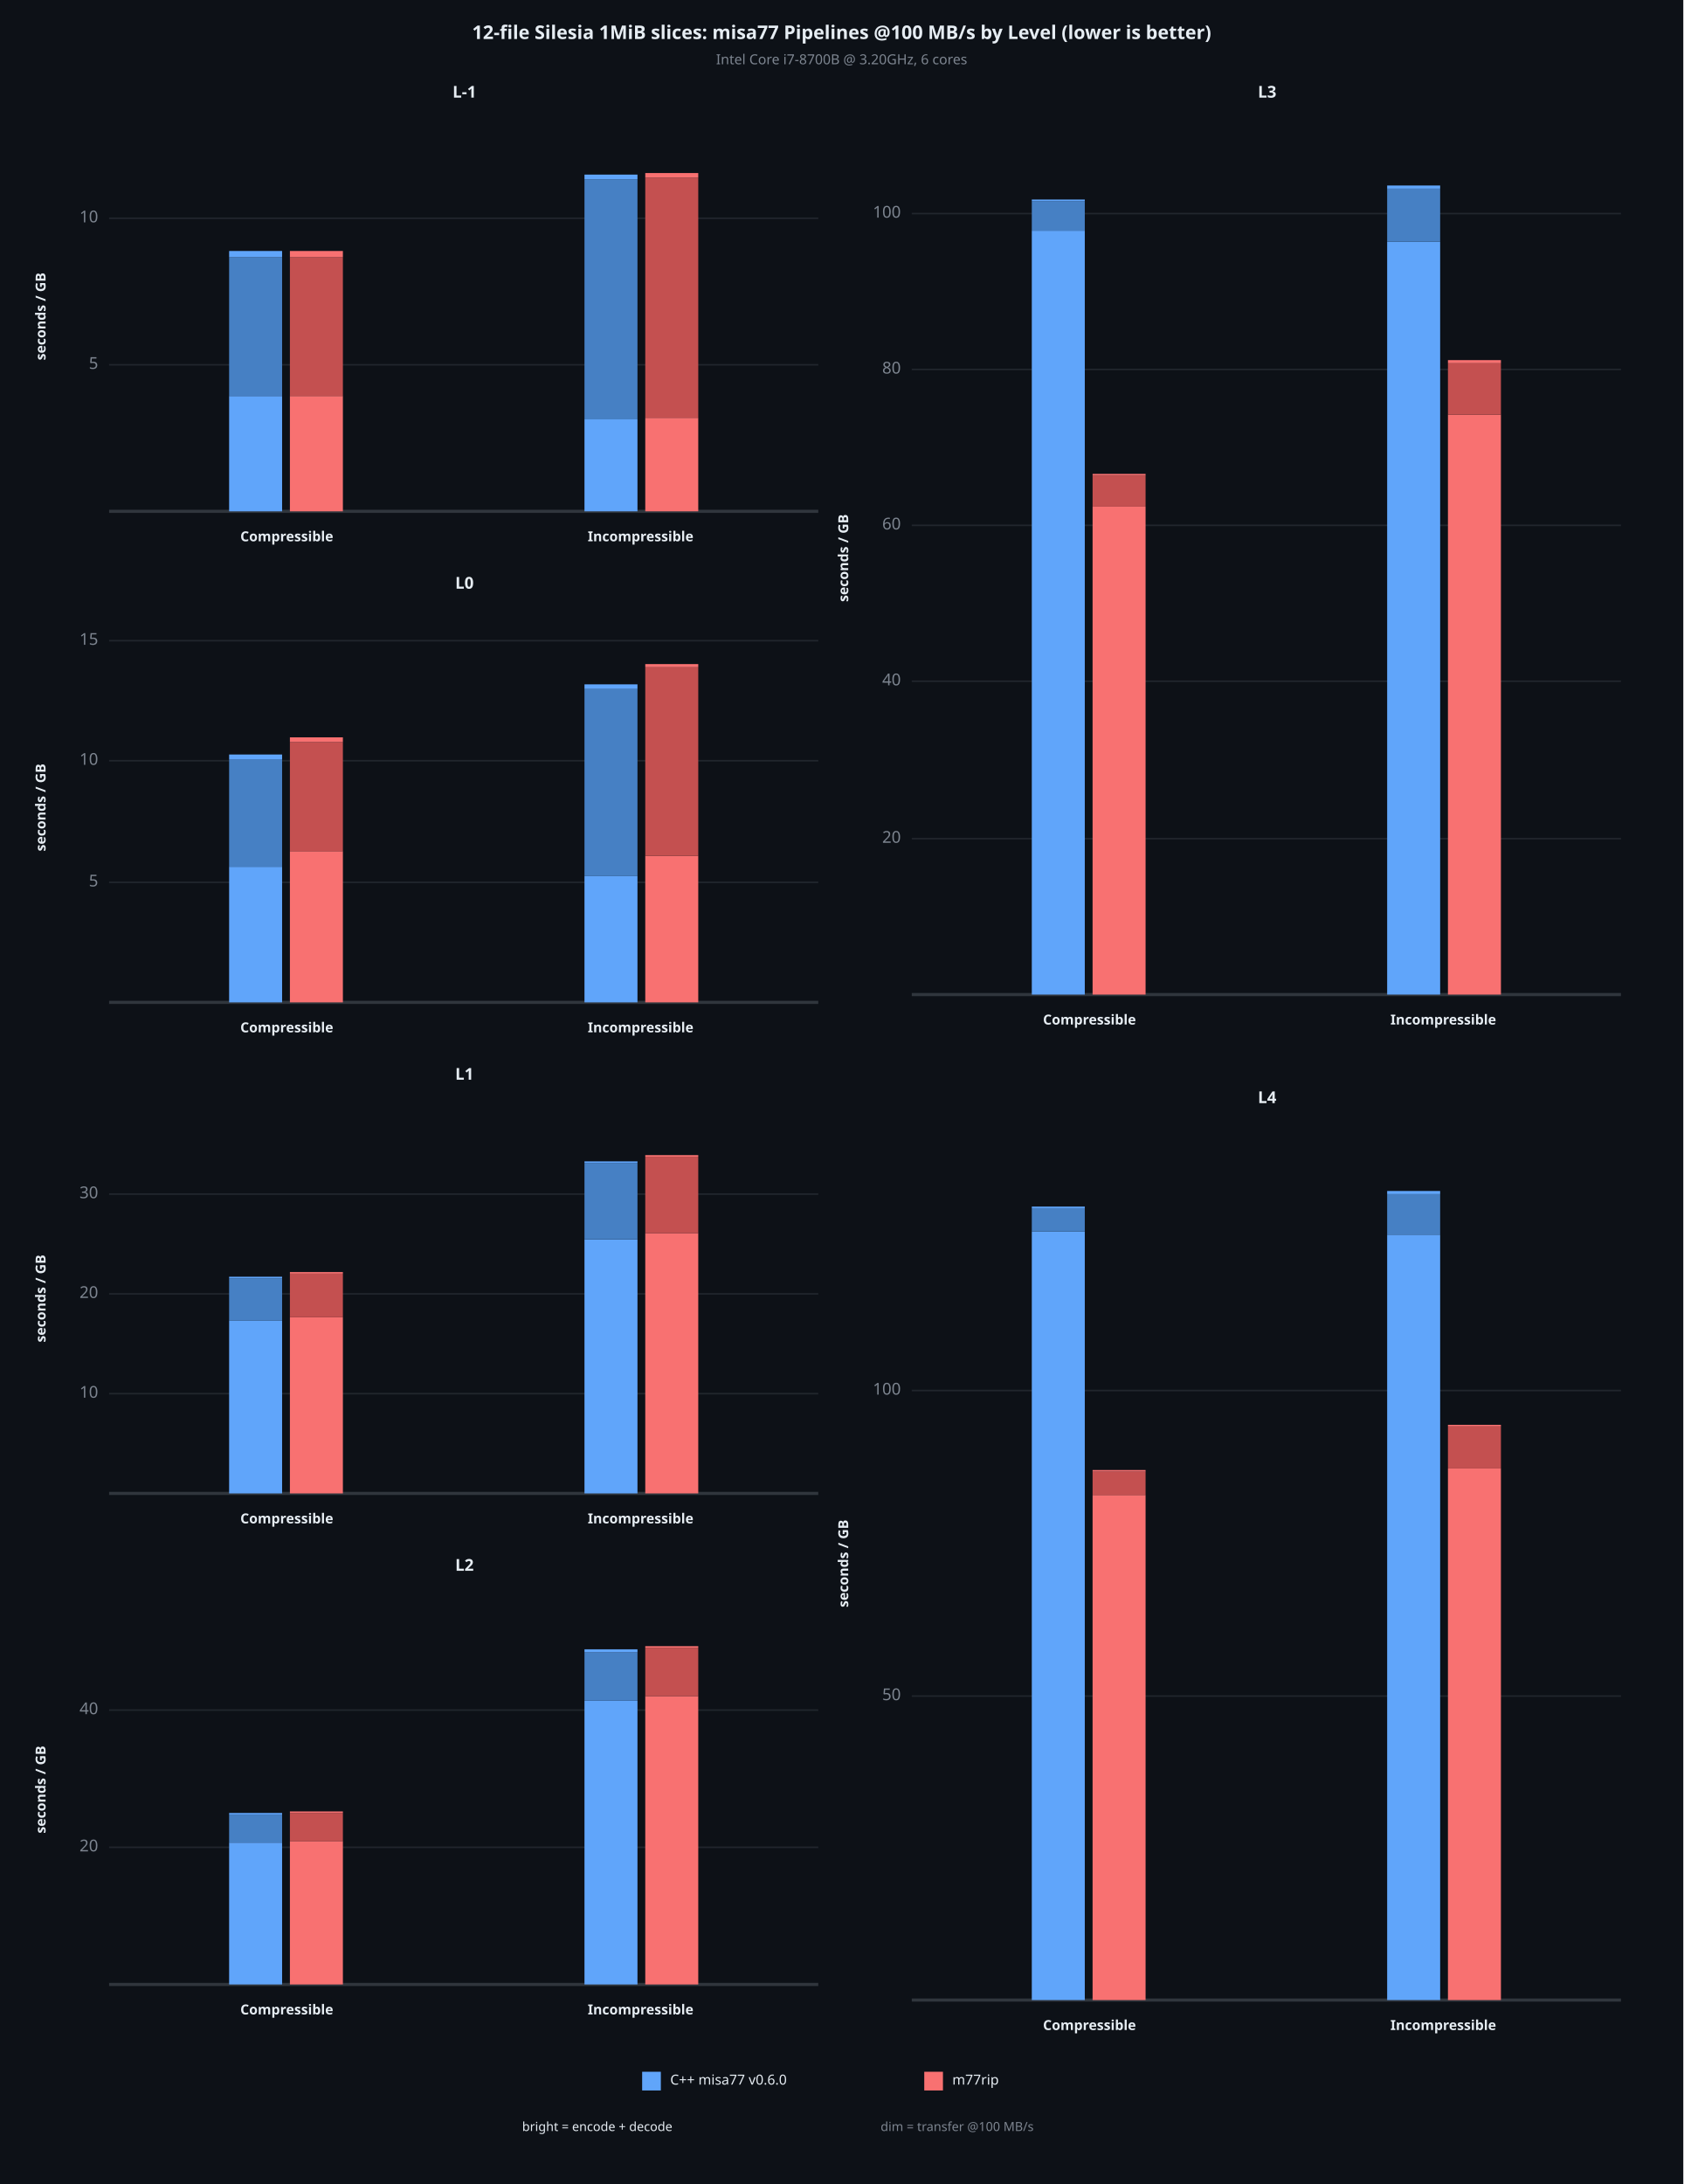
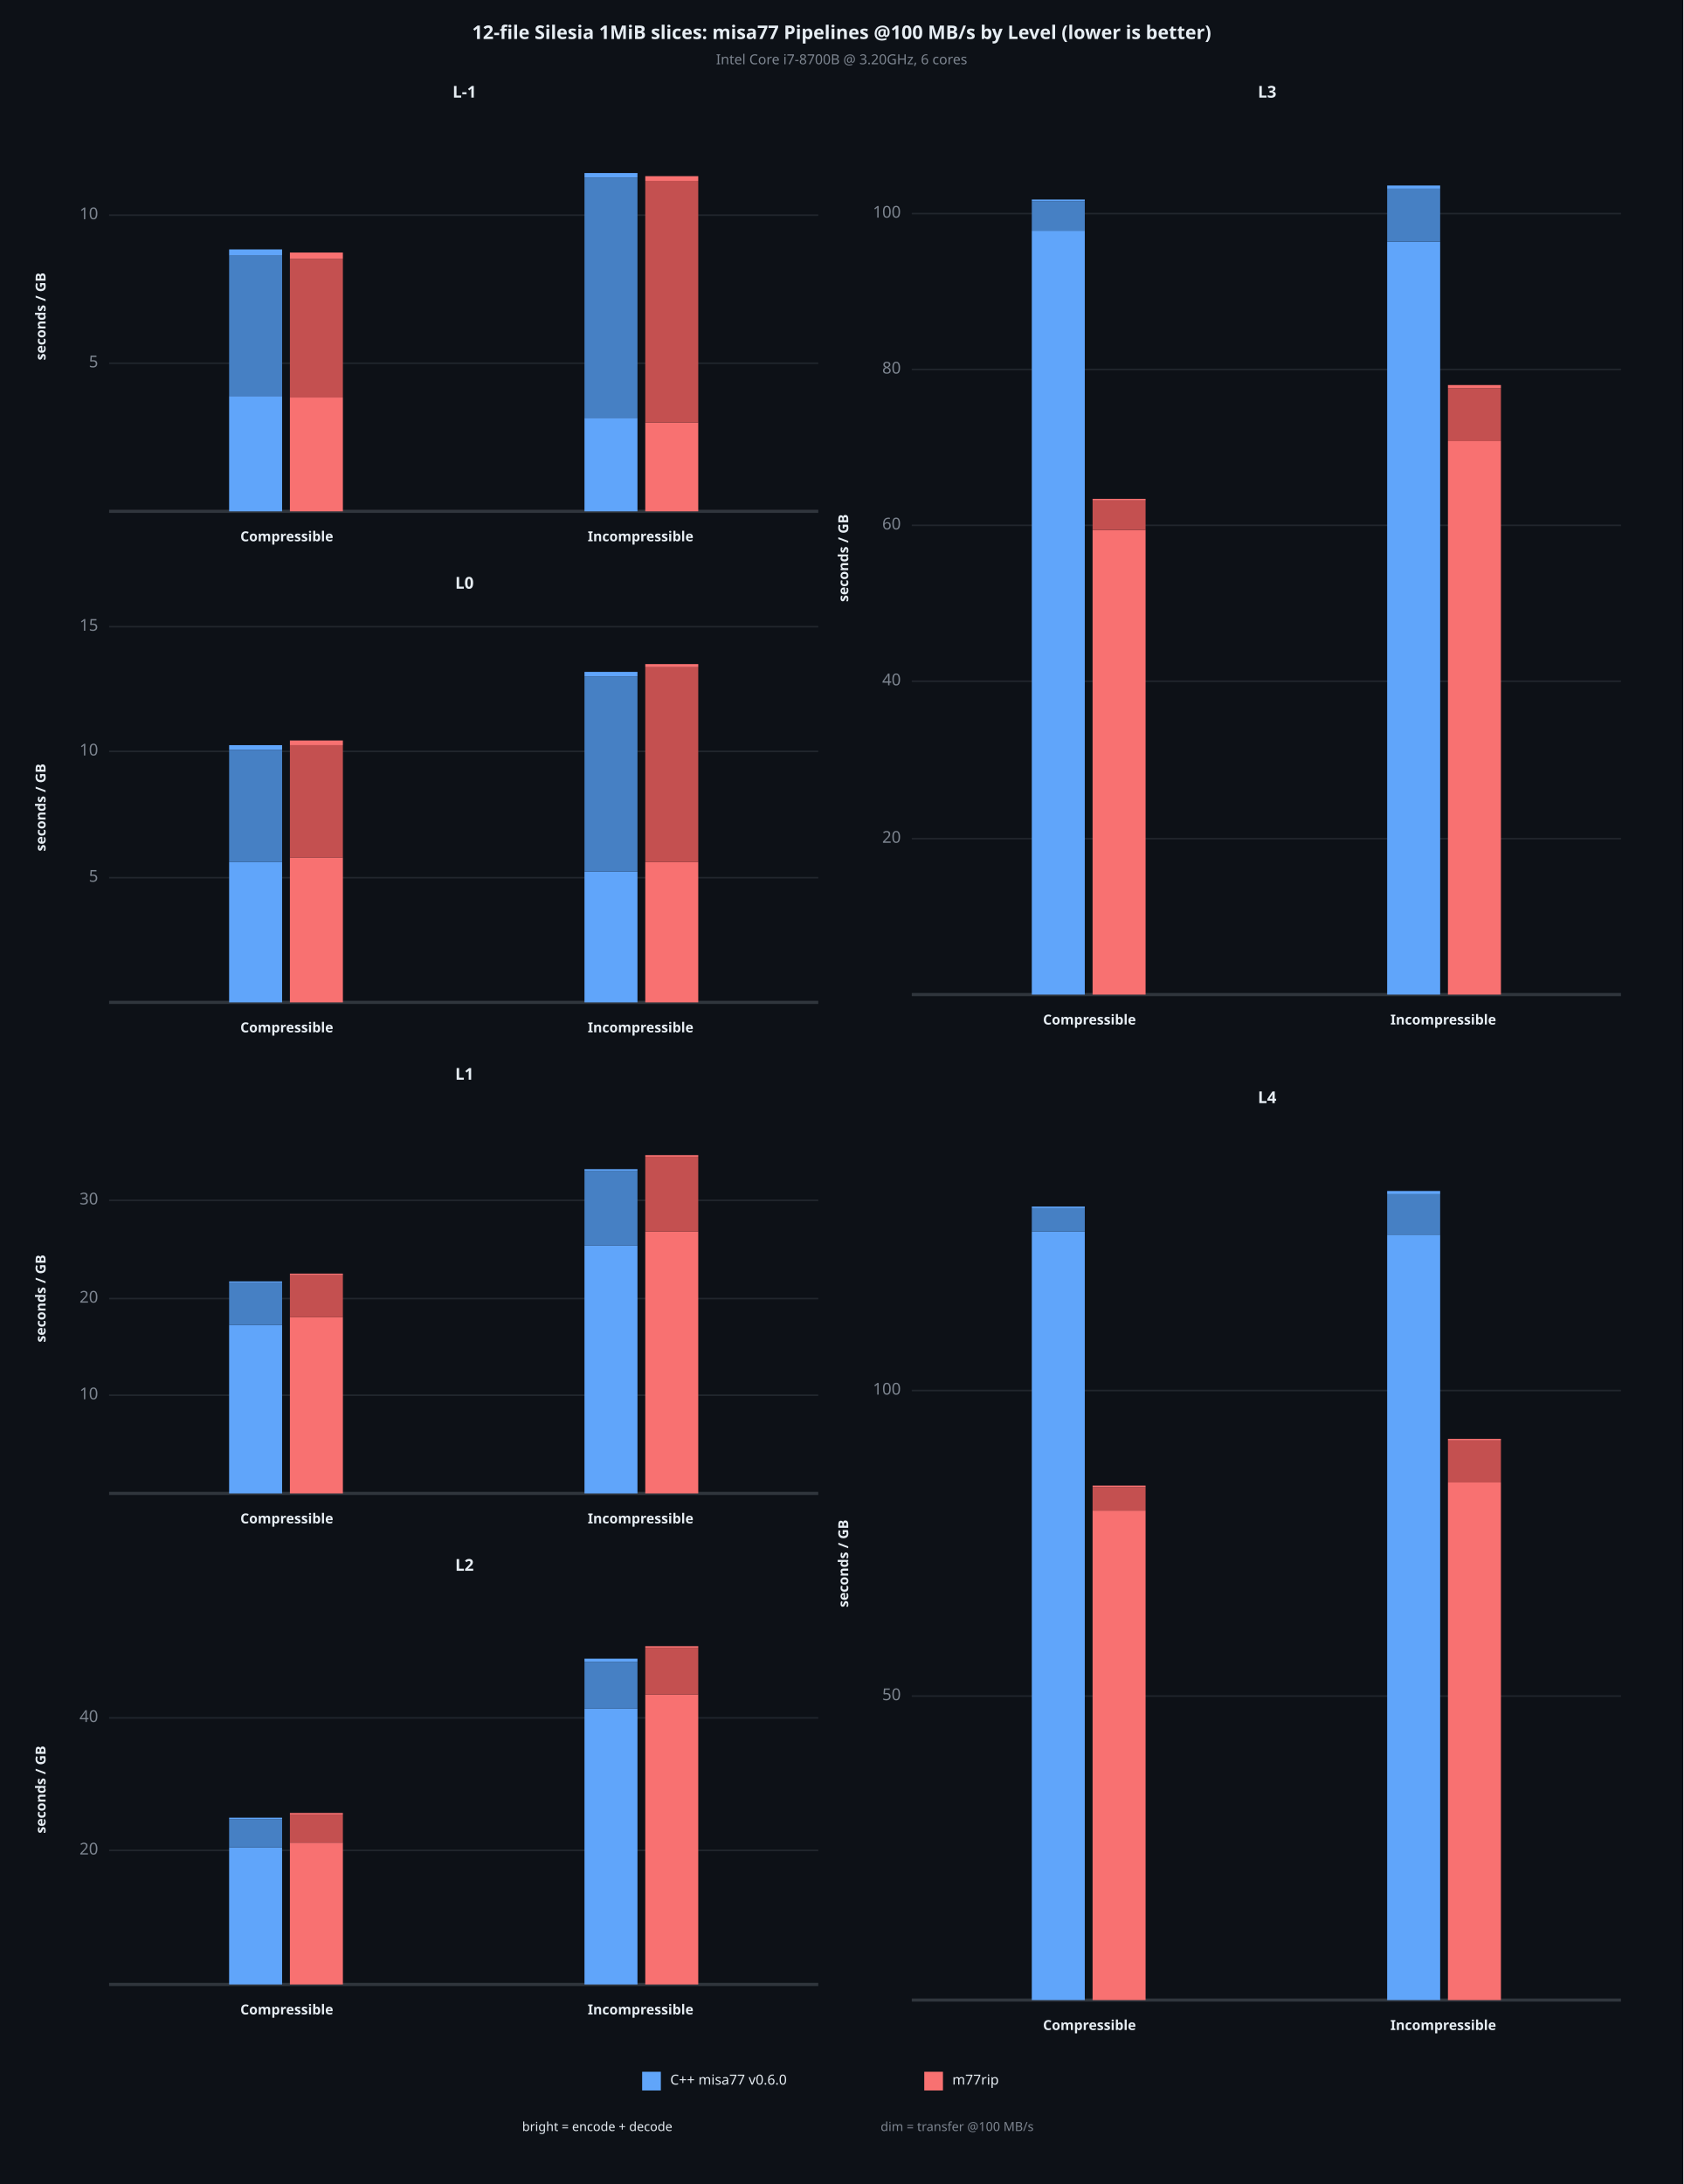
<svg xmlns="http://www.w3.org/2000/svg" viewBox="0 0 1080 1401" font-family="system-ui, -apple-system, sans-serif">
  <rect x="0" y="0" width="1080" height="1401" opacity="1" fill="#0D1117" stroke="none" />
  <text x="540" y="22" dy="0.5ex" text-anchor="middle" font-family="sans-serif" font-size="12.097" opacity="1" fill="#E6EDF3" font-weight="bold">
12-file Silesia 1MiB slices: misa77 Pipelines @100 MB/s by Level (lower is better)
</text>
  <text x="540" y="39" dy="0.5ex" text-anchor="middle" font-family="sans-serif" font-size="8.871" opacity="1" fill="#7D8590">
Intel Core i7-8700B @ 3.20GHz, 6 cores
</text>
  <text x="298" y="60" dy="0.5ex" text-anchor="middle" font-family="sans-serif" font-size="10.484" opacity="1" fill="#E6EDF3" font-weight="bold">
L-1
</text>
-   <polyline fill="none" opacity="1" stroke="#21262D" stroke-width="1" points="70,234 525,234 " />
-   <text x="63" y="234" dy="0.5ex" text-anchor="end" font-family="sans-serif" font-size="10.484" opacity="1" fill="#7D8590">
+   <polyline fill="none" opacity="1" stroke="#21262D" stroke-width="1" points="70,233 525,233 " />
+   <text x="63" y="233" dy="0.5ex" text-anchor="end" font-family="sans-serif" font-size="10.484" opacity="1" fill="#7D8590">
5
</text>
-   <polyline fill="none" opacity="1" stroke="#21262D" stroke-width="1" points="70,140 525,140 " />
-   <text x="63" y="140" dy="0.5ex" text-anchor="end" font-family="sans-serif" font-size="10.484" opacity="1" fill="#7D8590">
+   <polyline fill="none" opacity="1" stroke="#21262D" stroke-width="1" points="70,138 525,138 " />
+   <text x="63" y="138" dy="0.5ex" text-anchor="end" font-family="sans-serif" font-size="10.484" opacity="1" fill="#7D8590">
10
</text>
  <polyline fill="none" opacity="1" stroke="#30363D" stroke-width="2" points="70,328 525,328 " />
  <text x="27" y="203" dy="0.5ex" text-anchor="middle" font-family="sans-serif" font-size="8.871" opacity="1" fill="#E6EDF3" font-weight="bold" transform="rotate(270, 27, 203)">
seconds / GB
</text>
  <rect x="147" y="254" width="34" height="74" opacity="1" fill="#60A5FA" stroke="none" />
-   <rect x="147" y="165" width="34" height="89" opacity="1" fill="#4680C4" stroke="none" />
-   <rect x="147" y="161" width="34" height="4" opacity="1" fill="#60A5FA" stroke="none" />
-   <rect x="186" y="254" width="34" height="74" opacity="1" fill="#F87171" stroke="none" />
-   <rect x="186" y="165" width="34" height="89" opacity="1" fill="#C45050" stroke="none" />
-   <rect x="186" y="161" width="34" height="4" opacity="1" fill="#F87171" stroke="none" />
+   <rect x="147" y="164" width="34" height="90" opacity="1" fill="#4680C4" stroke="none" />
+   <rect x="147" y="160" width="34" height="4" opacity="1" fill="#60A5FA" stroke="none" />
+   <rect x="186" y="255" width="34" height="73" opacity="1" fill="#F87171" stroke="none" />
+   <rect x="186" y="166" width="34" height="89" opacity="1" fill="#C45050" stroke="none" />
+   <rect x="186" y="162" width="34" height="4" opacity="1" fill="#F87171" stroke="none" />
  <text x="184" y="345" dy="0.5ex" text-anchor="middle" font-family="sans-serif" font-size="8.871" opacity="1" fill="#E6EDF3" font-weight="bold">
Compressible
</text>
-   <rect x="375" y="269" width="34" height="59" opacity="1" fill="#60A5FA" stroke="none" />
-   <rect x="375" y="115" width="34" height="154" opacity="1" fill="#4680C4" stroke="none" />
-   <rect x="375" y="112" width="34" height="3" opacity="1" fill="#60A5FA" stroke="none" />
-   <rect x="414" y="268" width="34" height="60" opacity="1" fill="#F87171" stroke="none" />
-   <rect x="414" y="114" width="34" height="154" opacity="1" fill="#C45050" stroke="none" />
-   <rect x="414" y="111" width="34" height="3" opacity="1" fill="#F87171" stroke="none" />
+   <rect x="375" y="268" width="34" height="60" opacity="1" fill="#60A5FA" stroke="none" />
+   <rect x="375" y="114" width="34" height="154" opacity="1" fill="#4680C4" stroke="none" />
+   <rect x="375" y="111" width="34" height="3" opacity="1" fill="#60A5FA" stroke="none" />
+   <rect x="414" y="271" width="34" height="57" opacity="1" fill="#F87171" stroke="none" />
+   <rect x="414" y="116" width="34" height="155" opacity="1" fill="#C45050" stroke="none" />
+   <rect x="414" y="113" width="34" height="3" opacity="1" fill="#F87171" stroke="none" />
  <text x="411" y="345" dy="0.5ex" text-anchor="middle" font-family="sans-serif" font-size="8.871" opacity="1" fill="#E6EDF3" font-weight="bold">
Incompressible
</text>
  <text x="298" y="375" dy="0.5ex" text-anchor="middle" font-family="sans-serif" font-size="10.484" opacity="1" fill="#E6EDF3" font-weight="bold">
L0
</text>
-   <polyline fill="none" opacity="1" stroke="#21262D" stroke-width="1" points="70,566 525,566 " />
-   <text x="63" y="566" dy="0.5ex" text-anchor="end" font-family="sans-serif" font-size="10.484" opacity="1" fill="#7D8590">
+   <polyline fill="none" opacity="1" stroke="#21262D" stroke-width="1" points="70,563 525,563 " />
+   <text x="63" y="563" dy="0.5ex" text-anchor="end" font-family="sans-serif" font-size="10.484" opacity="1" fill="#7D8590">
5
</text>
-   <polyline fill="none" opacity="1" stroke="#21262D" stroke-width="1" points="70,488 525,488 " />
-   <text x="63" y="488" dy="0.5ex" text-anchor="end" font-family="sans-serif" font-size="10.484" opacity="1" fill="#7D8590">
+   <polyline fill="none" opacity="1" stroke="#21262D" stroke-width="1" points="70,482 525,482 " />
+   <text x="63" y="482" dy="0.5ex" text-anchor="end" font-family="sans-serif" font-size="10.484" opacity="1" fill="#7D8590">
10
</text>
-   <polyline fill="none" opacity="1" stroke="#21262D" stroke-width="1" points="70,411 525,411 " />
-   <text x="63" y="411" dy="0.5ex" text-anchor="end" font-family="sans-serif" font-size="10.484" opacity="1" fill="#7D8590">
+   <polyline fill="none" opacity="1" stroke="#21262D" stroke-width="1" points="70,402 525,402 " />
+   <text x="63" y="402" dy="0.5ex" text-anchor="end" font-family="sans-serif" font-size="10.484" opacity="1" fill="#7D8590">
15
</text>
  <polyline fill="none" opacity="1" stroke="#30363D" stroke-width="2" points="70,643 525,643 " />
  <text x="27" y="518" dy="0.5ex" text-anchor="middle" font-family="sans-serif" font-size="8.871" opacity="1" fill="#E6EDF3" font-weight="bold" transform="rotate(270, 27, 518)">
seconds / GB
</text>
-   <rect x="147" y="556" width="34" height="87" opacity="1" fill="#60A5FA" stroke="none" />
-   <rect x="147" y="487" width="34" height="69" opacity="1" fill="#4680C4" stroke="none" />
-   <rect x="147" y="484" width="34" height="3" opacity="1" fill="#60A5FA" stroke="none" />
-   <rect x="186" y="546" width="34" height="97" opacity="1" fill="#F87171" stroke="none" />
-   <rect x="186" y="476" width="34" height="70" opacity="1" fill="#C45050" stroke="none" />
-   <rect x="186" y="473" width="34" height="3" opacity="1" fill="#F87171" stroke="none" />
+   <rect x="147" y="553" width="34" height="90" opacity="1" fill="#60A5FA" stroke="none" />
+   <rect x="147" y="481" width="34" height="72" opacity="1" fill="#4680C4" stroke="none" />
+   <rect x="147" y="478" width="34" height="3" opacity="1" fill="#60A5FA" stroke="none" />
+   <rect x="186" y="550" width="34" height="93" opacity="1" fill="#F87171" stroke="none" />
+   <rect x="186" y="478" width="34" height="72" opacity="1" fill="#C45050" stroke="none" />
+   <rect x="186" y="475" width="34" height="3" opacity="1" fill="#F87171" stroke="none" />
  <text x="184" y="660" dy="0.5ex" text-anchor="middle" font-family="sans-serif" font-size="8.871" opacity="1" fill="#E6EDF3" font-weight="bold">
Compressible
</text>
-   <rect x="375" y="562" width="34" height="81" opacity="1" fill="#60A5FA" stroke="none" />
-   <rect x="375" y="442" width="34" height="120" opacity="1" fill="#4680C4" stroke="none" />
-   <rect x="375" y="439" width="34" height="3" opacity="1" fill="#60A5FA" stroke="none" />
-   <rect x="414" y="549" width="34" height="94" opacity="1" fill="#F87171" stroke="none" />
-   <rect x="414" y="428" width="34" height="121" opacity="1" fill="#C45050" stroke="none" />
+   <rect x="375" y="559" width="34" height="84" opacity="1" fill="#60A5FA" stroke="none" />
+   <rect x="375" y="434" width="34" height="125" opacity="1" fill="#4680C4" stroke="none" />
+   <rect x="375" y="431" width="34" height="3" opacity="1" fill="#60A5FA" stroke="none" />
+   <rect x="414" y="553" width="34" height="90" opacity="1" fill="#F87171" stroke="none" />
+   <rect x="414" y="428" width="34" height="125" opacity="1" fill="#C45050" stroke="none" />
  <rect x="414" y="426" width="34" height="2" opacity="1" fill="#F87171" stroke="none" />
  <text x="411" y="660" dy="0.5ex" text-anchor="middle" font-family="sans-serif" font-size="8.871" opacity="1" fill="#E6EDF3" font-weight="bold">
Incompressible
</text>
  <text x="298" y="690" dy="0.5ex" text-anchor="middle" font-family="sans-serif" font-size="10.484" opacity="1" fill="#E6EDF3" font-weight="bold">
L1
</text>
-   <polyline fill="none" opacity="1" stroke="#21262D" stroke-width="1" points="70,894 525,894 " />
-   <text x="63" y="894" dy="0.5ex" text-anchor="end" font-family="sans-serif" font-size="10.484" opacity="1" fill="#7D8590">
+   <polyline fill="none" opacity="1" stroke="#21262D" stroke-width="1" points="70,895 525,895 " />
+   <text x="63" y="895" dy="0.5ex" text-anchor="end" font-family="sans-serif" font-size="10.484" opacity="1" fill="#7D8590">
10
</text>
-   <polyline fill="none" opacity="1" stroke="#21262D" stroke-width="1" points="70,830 525,830 " />
-   <text x="63" y="830" dy="0.5ex" text-anchor="end" font-family="sans-serif" font-size="10.484" opacity="1" fill="#7D8590">
+   <polyline fill="none" opacity="1" stroke="#21262D" stroke-width="1" points="70,833 525,833 " />
+   <text x="63" y="833" dy="0.5ex" text-anchor="end" font-family="sans-serif" font-size="10.484" opacity="1" fill="#7D8590">
20
</text>
-   <polyline fill="none" opacity="1" stroke="#21262D" stroke-width="1" points="70,766 525,766 " />
-   <text x="63" y="766" dy="0.5ex" text-anchor="end" font-family="sans-serif" font-size="10.484" opacity="1" fill="#7D8590">
+   <polyline fill="none" opacity="1" stroke="#21262D" stroke-width="1" points="70,770 525,770 " />
+   <text x="63" y="770" dy="0.5ex" text-anchor="end" font-family="sans-serif" font-size="10.484" opacity="1" fill="#7D8590">
30
</text>
  <polyline fill="none" opacity="1" stroke="#30363D" stroke-width="2" points="70,958 525,958 " />
  <text x="27" y="833" dy="0.5ex" text-anchor="middle" font-family="sans-serif" font-size="8.871" opacity="1" fill="#E6EDF3" font-weight="bold" transform="rotate(270, 27, 833)">
seconds / GB
</text>
-   <rect x="147" y="847" width="34" height="111" opacity="1" fill="#60A5FA" stroke="none" />
-   <rect x="147" y="820" width="34" height="27" opacity="1" fill="#4680C4" stroke="none" />
-   <rect x="147" y="819" width="34" height="1" opacity="1" fill="#60A5FA" stroke="none" />
+   <rect x="147" y="850" width="34" height="108" opacity="1" fill="#60A5FA" stroke="none" />
+   <rect x="147" y="823" width="34" height="27" opacity="1" fill="#4680C4" stroke="none" />
+   <rect x="147" y="822" width="34" height="1" opacity="1" fill="#60A5FA" stroke="none" />
  <rect x="186" y="845" width="34" height="113" opacity="1" fill="#F87171" stroke="none" />
-   <rect x="186" y="817" width="34" height="28" opacity="1" fill="#C45050" stroke="none" />
-   <rect x="186" y="816" width="34" height="1" opacity="1" fill="#F87171" stroke="none" />
+   <rect x="186" y="818" width="34" height="27" opacity="1" fill="#C45050" stroke="none" />
+   <rect x="186" y="817" width="34" height="1" opacity="1" fill="#F87171" stroke="none" />
  <text x="184" y="975" dy="0.5ex" text-anchor="middle" font-family="sans-serif" font-size="8.871" opacity="1" fill="#E6EDF3" font-weight="bold">
Compressible
</text>
-   <rect x="375" y="795" width="34" height="163" opacity="1" fill="#60A5FA" stroke="none" />
-   <rect x="375" y="746" width="34" height="49" opacity="1" fill="#4680C4" stroke="none" />
-   <rect x="375" y="745" width="34" height="1" opacity="1" fill="#60A5FA" stroke="none" />
-   <rect x="414" y="791" width="34" height="167" opacity="1" fill="#F87171" stroke="none" />
-   <rect x="414" y="742" width="34" height="49" opacity="1" fill="#C45050" stroke="none" />
+   <rect x="375" y="799" width="34" height="159" opacity="1" fill="#60A5FA" stroke="none" />
+   <rect x="375" y="751" width="34" height="48" opacity="1" fill="#4680C4" stroke="none" />
+   <rect x="375" y="750" width="34" height="1" opacity="1" fill="#60A5FA" stroke="none" />
+   <rect x="414" y="790" width="34" height="168" opacity="1" fill="#F87171" stroke="none" />
+   <rect x="414" y="742" width="34" height="48" opacity="1" fill="#C45050" stroke="none" />
  <rect x="414" y="741" width="34" height="1" opacity="1" fill="#F87171" stroke="none" />
  <text x="411" y="975" dy="0.5ex" text-anchor="middle" font-family="sans-serif" font-size="8.871" opacity="1" fill="#E6EDF3" font-weight="bold">
Incompressible
</text>
  <text x="298" y="1005" dy="0.5ex" text-anchor="middle" font-family="sans-serif" font-size="10.484" opacity="1" fill="#E6EDF3" font-weight="bold">
L2
</text>
-   <polyline fill="none" opacity="1" stroke="#21262D" stroke-width="1" points="70,1185 525,1185 " />
-   <text x="63" y="1185" dy="0.5ex" text-anchor="end" font-family="sans-serif" font-size="10.484" opacity="1" fill="#7D8590">
+   <polyline fill="none" opacity="1" stroke="#21262D" stroke-width="1" points="70,1187 525,1187 " />
+   <text x="63" y="1187" dy="0.5ex" text-anchor="end" font-family="sans-serif" font-size="10.484" opacity="1" fill="#7D8590">
20
</text>
-   <polyline fill="none" opacity="1" stroke="#21262D" stroke-width="1" points="70,1097 525,1097 " />
-   <text x="63" y="1097" dy="0.5ex" text-anchor="end" font-family="sans-serif" font-size="10.484" opacity="1" fill="#7D8590">
+   <polyline fill="none" opacity="1" stroke="#21262D" stroke-width="1" points="70,1102 525,1102 " />
+   <text x="63" y="1102" dy="0.5ex" text-anchor="end" font-family="sans-serif" font-size="10.484" opacity="1" fill="#7D8590">
40
</text>
  <polyline fill="none" opacity="1" stroke="#30363D" stroke-width="2" points="70,1273 525,1273 " />
  <text x="27" y="1148" dy="0.5ex" text-anchor="middle" font-family="sans-serif" font-size="8.871" opacity="1" fill="#E6EDF3" font-weight="bold" transform="rotate(270, 27, 1148)">
seconds / GB
</text>
-   <rect x="147" y="1182" width="34" height="91" opacity="1" fill="#60A5FA" stroke="none" />
-   <rect x="147" y="1164" width="34" height="18" opacity="1" fill="#4680C4" stroke="none" />
-   <rect x="147" y="1163" width="34" height="1" opacity="1" fill="#60A5FA" stroke="none" />
-   <rect x="186" y="1181" width="34" height="92" opacity="1" fill="#F87171" stroke="none" />
-   <rect x="186" y="1163" width="34" height="18" opacity="1" fill="#C45050" stroke="none" />
-   <rect x="186" y="1162" width="34" height="1" opacity="1" fill="#F87171" stroke="none" />
+   <rect x="147" y="1185" width="34" height="88" opacity="1" fill="#60A5FA" stroke="none" />
+   <rect x="147" y="1167" width="34" height="18" opacity="1" fill="#4680C4" stroke="none" />
+   <rect x="147" y="1166" width="34" height="1" opacity="1" fill="#60A5FA" stroke="none" />
+   <rect x="186" y="1182" width="34" height="91" opacity="1" fill="#F87171" stroke="none" />
+   <rect x="186" y="1164" width="34" height="18" opacity="1" fill="#C45050" stroke="none" />
+   <rect x="186" y="1163" width="34" height="1" opacity="1" fill="#F87171" stroke="none" />
  <text x="184" y="1290" dy="0.5ex" text-anchor="middle" font-family="sans-serif" font-size="8.871" opacity="1" fill="#E6EDF3" font-weight="bold">
Compressible
</text>
-   <rect x="375" y="1091" width="34" height="182" opacity="1" fill="#60A5FA" stroke="none" />
-   <rect x="375" y="1060" width="34" height="31" opacity="1" fill="#4680C4" stroke="none" />
-   <rect x="375" y="1058" width="34" height="2" opacity="1" fill="#60A5FA" stroke="none" />
-   <rect x="414" y="1088" width="34" height="185" opacity="1" fill="#F87171" stroke="none" />
-   <rect x="414" y="1057" width="34" height="31" opacity="1" fill="#C45050" stroke="none" />
+   <rect x="375" y="1096" width="34" height="177" opacity="1" fill="#60A5FA" stroke="none" />
+   <rect x="375" y="1066" width="34" height="30" opacity="1" fill="#4680C4" stroke="none" />
+   <rect x="375" y="1064" width="34" height="2" opacity="1" fill="#60A5FA" stroke="none" />
+   <rect x="414" y="1087" width="34" height="186" opacity="1" fill="#F87171" stroke="none" />
+   <rect x="414" y="1057" width="34" height="30" opacity="1" fill="#C45050" stroke="none" />
  <rect x="414" y="1056" width="34" height="1" opacity="1" fill="#F87171" stroke="none" />
  <text x="411" y="1290" dy="0.5ex" text-anchor="middle" font-family="sans-serif" font-size="8.871" opacity="1" fill="#E6EDF3" font-weight="bold">
Incompressible
</text>
  <text x="813" y="60" dy="0.5ex" text-anchor="middle" font-family="sans-serif" font-size="10.484" opacity="1" fill="#E6EDF3" font-weight="bold">
L3
</text>
  <polyline fill="none" opacity="1" stroke="#21262D" stroke-width="1" points="585,538 1040,538 " />
  <text x="578" y="538" dy="0.5ex" text-anchor="end" font-family="sans-serif" font-size="10.484" opacity="1" fill="#7D8590">
20
</text>
  <polyline fill="none" opacity="1" stroke="#21262D" stroke-width="1" points="585,437 1040,437 " />
  <text x="578" y="437" dy="0.5ex" text-anchor="end" font-family="sans-serif" font-size="10.484" opacity="1" fill="#7D8590">
40
</text>
  <polyline fill="none" opacity="1" stroke="#21262D" stroke-width="1" points="585,337 1040,337 " />
  <text x="578" y="337" dy="0.5ex" text-anchor="end" font-family="sans-serif" font-size="10.484" opacity="1" fill="#7D8590">
60
</text>
  <polyline fill="none" opacity="1" stroke="#21262D" stroke-width="1" points="585,237 1040,237 " />
  <text x="578" y="237" dy="0.5ex" text-anchor="end" font-family="sans-serif" font-size="10.484" opacity="1" fill="#7D8590">
80
</text>
  <polyline fill="none" opacity="1" stroke="#21262D" stroke-width="1" points="585,137 1040,137 " />
  <text x="578" y="137" dy="0.5ex" text-anchor="end" font-family="sans-serif" font-size="10.484" opacity="1" fill="#7D8590">
100
</text>
  <polyline fill="none" opacity="1" stroke="#30363D" stroke-width="2" points="585,638 1040,638 " />
  <text x="542" y="358" dy="0.5ex" text-anchor="middle" font-family="sans-serif" font-size="8.871" opacity="1" fill="#E6EDF3" font-weight="bold" transform="rotate(270, 542, 358)">
seconds / GB
</text>
  <rect x="662" y="148" width="34" height="490" opacity="1" fill="#60A5FA" stroke="none" />
  <rect x="662" y="129" width="34" height="19" opacity="1" fill="#4680C4" stroke="none" />
  <rect x="662" y="128" width="34" height="1" opacity="1" fill="#60A5FA" stroke="none" />
-   <rect x="701" y="325" width="34" height="313" opacity="1" fill="#F87171" stroke="none" />
-   <rect x="701" y="305" width="34" height="20" opacity="1" fill="#C45050" stroke="none" />
-   <rect x="701" y="304" width="34" height="1" opacity="1" fill="#F87171" stroke="none" />
+   <rect x="701" y="340" width="34" height="298" opacity="1" fill="#F87171" stroke="none" />
+   <rect x="701" y="321" width="34" height="19" opacity="1" fill="#C45050" stroke="none" />
+   <rect x="701" y="320" width="34" height="1" opacity="1" fill="#F87171" stroke="none" />
  <text x="699" y="655" dy="0.5ex" text-anchor="middle" font-family="sans-serif" font-size="8.871" opacity="1" fill="#E6EDF3" font-weight="bold">
Compressible
</text>
  <rect x="890" y="155" width="34" height="483" opacity="1" fill="#60A5FA" stroke="none" />
  <rect x="890" y="121" width="34" height="34" opacity="1" fill="#4680C4" stroke="none" />
  <rect x="890" y="119" width="34" height="2" opacity="1" fill="#60A5FA" stroke="none" />
-   <rect x="929" y="266" width="34" height="372" opacity="1" fill="#F87171" stroke="none" />
-   <rect x="929" y="233" width="34" height="33" opacity="1" fill="#C45050" stroke="none" />
-   <rect x="929" y="231" width="34" height="2" opacity="1" fill="#F87171" stroke="none" />
+   <rect x="929" y="283" width="34" height="355" opacity="1" fill="#F87171" stroke="none" />
+   <rect x="929" y="249" width="34" height="34" opacity="1" fill="#C45050" stroke="none" />
+   <rect x="929" y="247" width="34" height="2" opacity="1" fill="#F87171" stroke="none" />
  <text x="926" y="655" dy="0.5ex" text-anchor="middle" font-family="sans-serif" font-size="8.871" opacity="1" fill="#E6EDF3" font-weight="bold">
Incompressible
</text>
  <text x="813" y="705" dy="0.5ex" text-anchor="middle" font-family="sans-serif" font-size="10.484" opacity="1" fill="#E6EDF3" font-weight="bold">
L4
</text>
  <polyline fill="none" opacity="1" stroke="#21262D" stroke-width="1" points="585,1088 1040,1088 " />
  <text x="578" y="1088" dy="0.5ex" text-anchor="end" font-family="sans-serif" font-size="10.484" opacity="1" fill="#7D8590">
50
</text>
  <polyline fill="none" opacity="1" stroke="#21262D" stroke-width="1" points="585,892 1040,892 " />
  <text x="578" y="892" dy="0.5ex" text-anchor="end" font-family="sans-serif" font-size="10.484" opacity="1" fill="#7D8590">
100
</text>
  <polyline fill="none" opacity="1" stroke="#30363D" stroke-width="2" points="585,1283 1040,1283 " />
  <text x="542" y="1003" dy="0.5ex" text-anchor="middle" font-family="sans-serif" font-size="8.871" opacity="1" fill="#E6EDF3" font-weight="bold" transform="rotate(270, 542, 1003)">
seconds / GB
</text>
  <rect x="662" y="790" width="34" height="493" opacity="1" fill="#60A5FA" stroke="none" />
  <rect x="662" y="775" width="34" height="15" opacity="1" fill="#4680C4" stroke="none" />
  <rect x="662" y="774" width="34" height="1" opacity="1" fill="#60A5FA" stroke="none" />
-   <rect x="701" y="959" width="34" height="324" opacity="1" fill="#F87171" stroke="none" />
-   <rect x="701" y="944" width="34" height="15" opacity="1" fill="#C45050" stroke="none" />
-   <rect x="701" y="943" width="34" height="1" opacity="1" fill="#F87171" stroke="none" />
+   <rect x="701" y="969" width="34" height="314" opacity="1" fill="#F87171" stroke="none" />
+   <rect x="701" y="954" width="34" height="15" opacity="1" fill="#C45050" stroke="none" />
+   <rect x="701" y="953" width="34" height="1" opacity="1" fill="#F87171" stroke="none" />
  <text x="699" y="1300" dy="0.5ex" text-anchor="middle" font-family="sans-serif" font-size="8.871" opacity="1" fill="#E6EDF3" font-weight="bold">
Compressible
</text>
  <rect x="890" y="792" width="34" height="491" opacity="1" fill="#60A5FA" stroke="none" />
  <rect x="890" y="766" width="34" height="26" opacity="1" fill="#4680C4" stroke="none" />
  <rect x="890" y="764" width="34" height="2" opacity="1" fill="#60A5FA" stroke="none" />
-   <rect x="929" y="942" width="34" height="341" opacity="1" fill="#F87171" stroke="none" />
-   <rect x="929" y="915" width="34" height="27" opacity="1" fill="#C45050" stroke="none" />
-   <rect x="929" y="914" width="34" height="1" opacity="1" fill="#F87171" stroke="none" />
+   <rect x="929" y="951" width="34" height="332" opacity="1" fill="#F87171" stroke="none" />
+   <rect x="929" y="924" width="34" height="27" opacity="1" fill="#C45050" stroke="none" />
+   <rect x="929" y="923" width="34" height="1" opacity="1" fill="#F87171" stroke="none" />
  <text x="926" y="1300" dy="0.5ex" text-anchor="middle" font-family="sans-serif" font-size="8.871" opacity="1" fill="#E6EDF3" font-weight="bold">
Incompressible
</text>
  <rect x="412" y="1329" width="12" height="12" opacity="1" fill="#60A5FA" stroke="none" />
  <text x="430" y="1335" dy="0.5ex" text-anchor="start" font-family="sans-serif" font-size="8.871" opacity="1" fill="#E6EDF3">
C++ misa77 v0.6.0
</text>
  <rect x="593" y="1329" width="12" height="12" opacity="1" fill="#F87171" stroke="none" />
  <text x="611" y="1335" dy="0.5ex" text-anchor="start" font-family="sans-serif" font-size="8.871" opacity="1" fill="#E6EDF3">
m77rip
</text>
  <text x="335" y="1365" dy="0.5ex" text-anchor="start" font-family="sans-serif" font-size="8.065" opacity="1" fill="#E6EDF3">
bright = encode + decode
</text>
  <text x="565" y="1365" dy="0.5ex" text-anchor="start" font-family="sans-serif" font-size="8.065" opacity="1" fill="#7D8590">
dim = transfer @100 MB/s
</text>
</svg>
